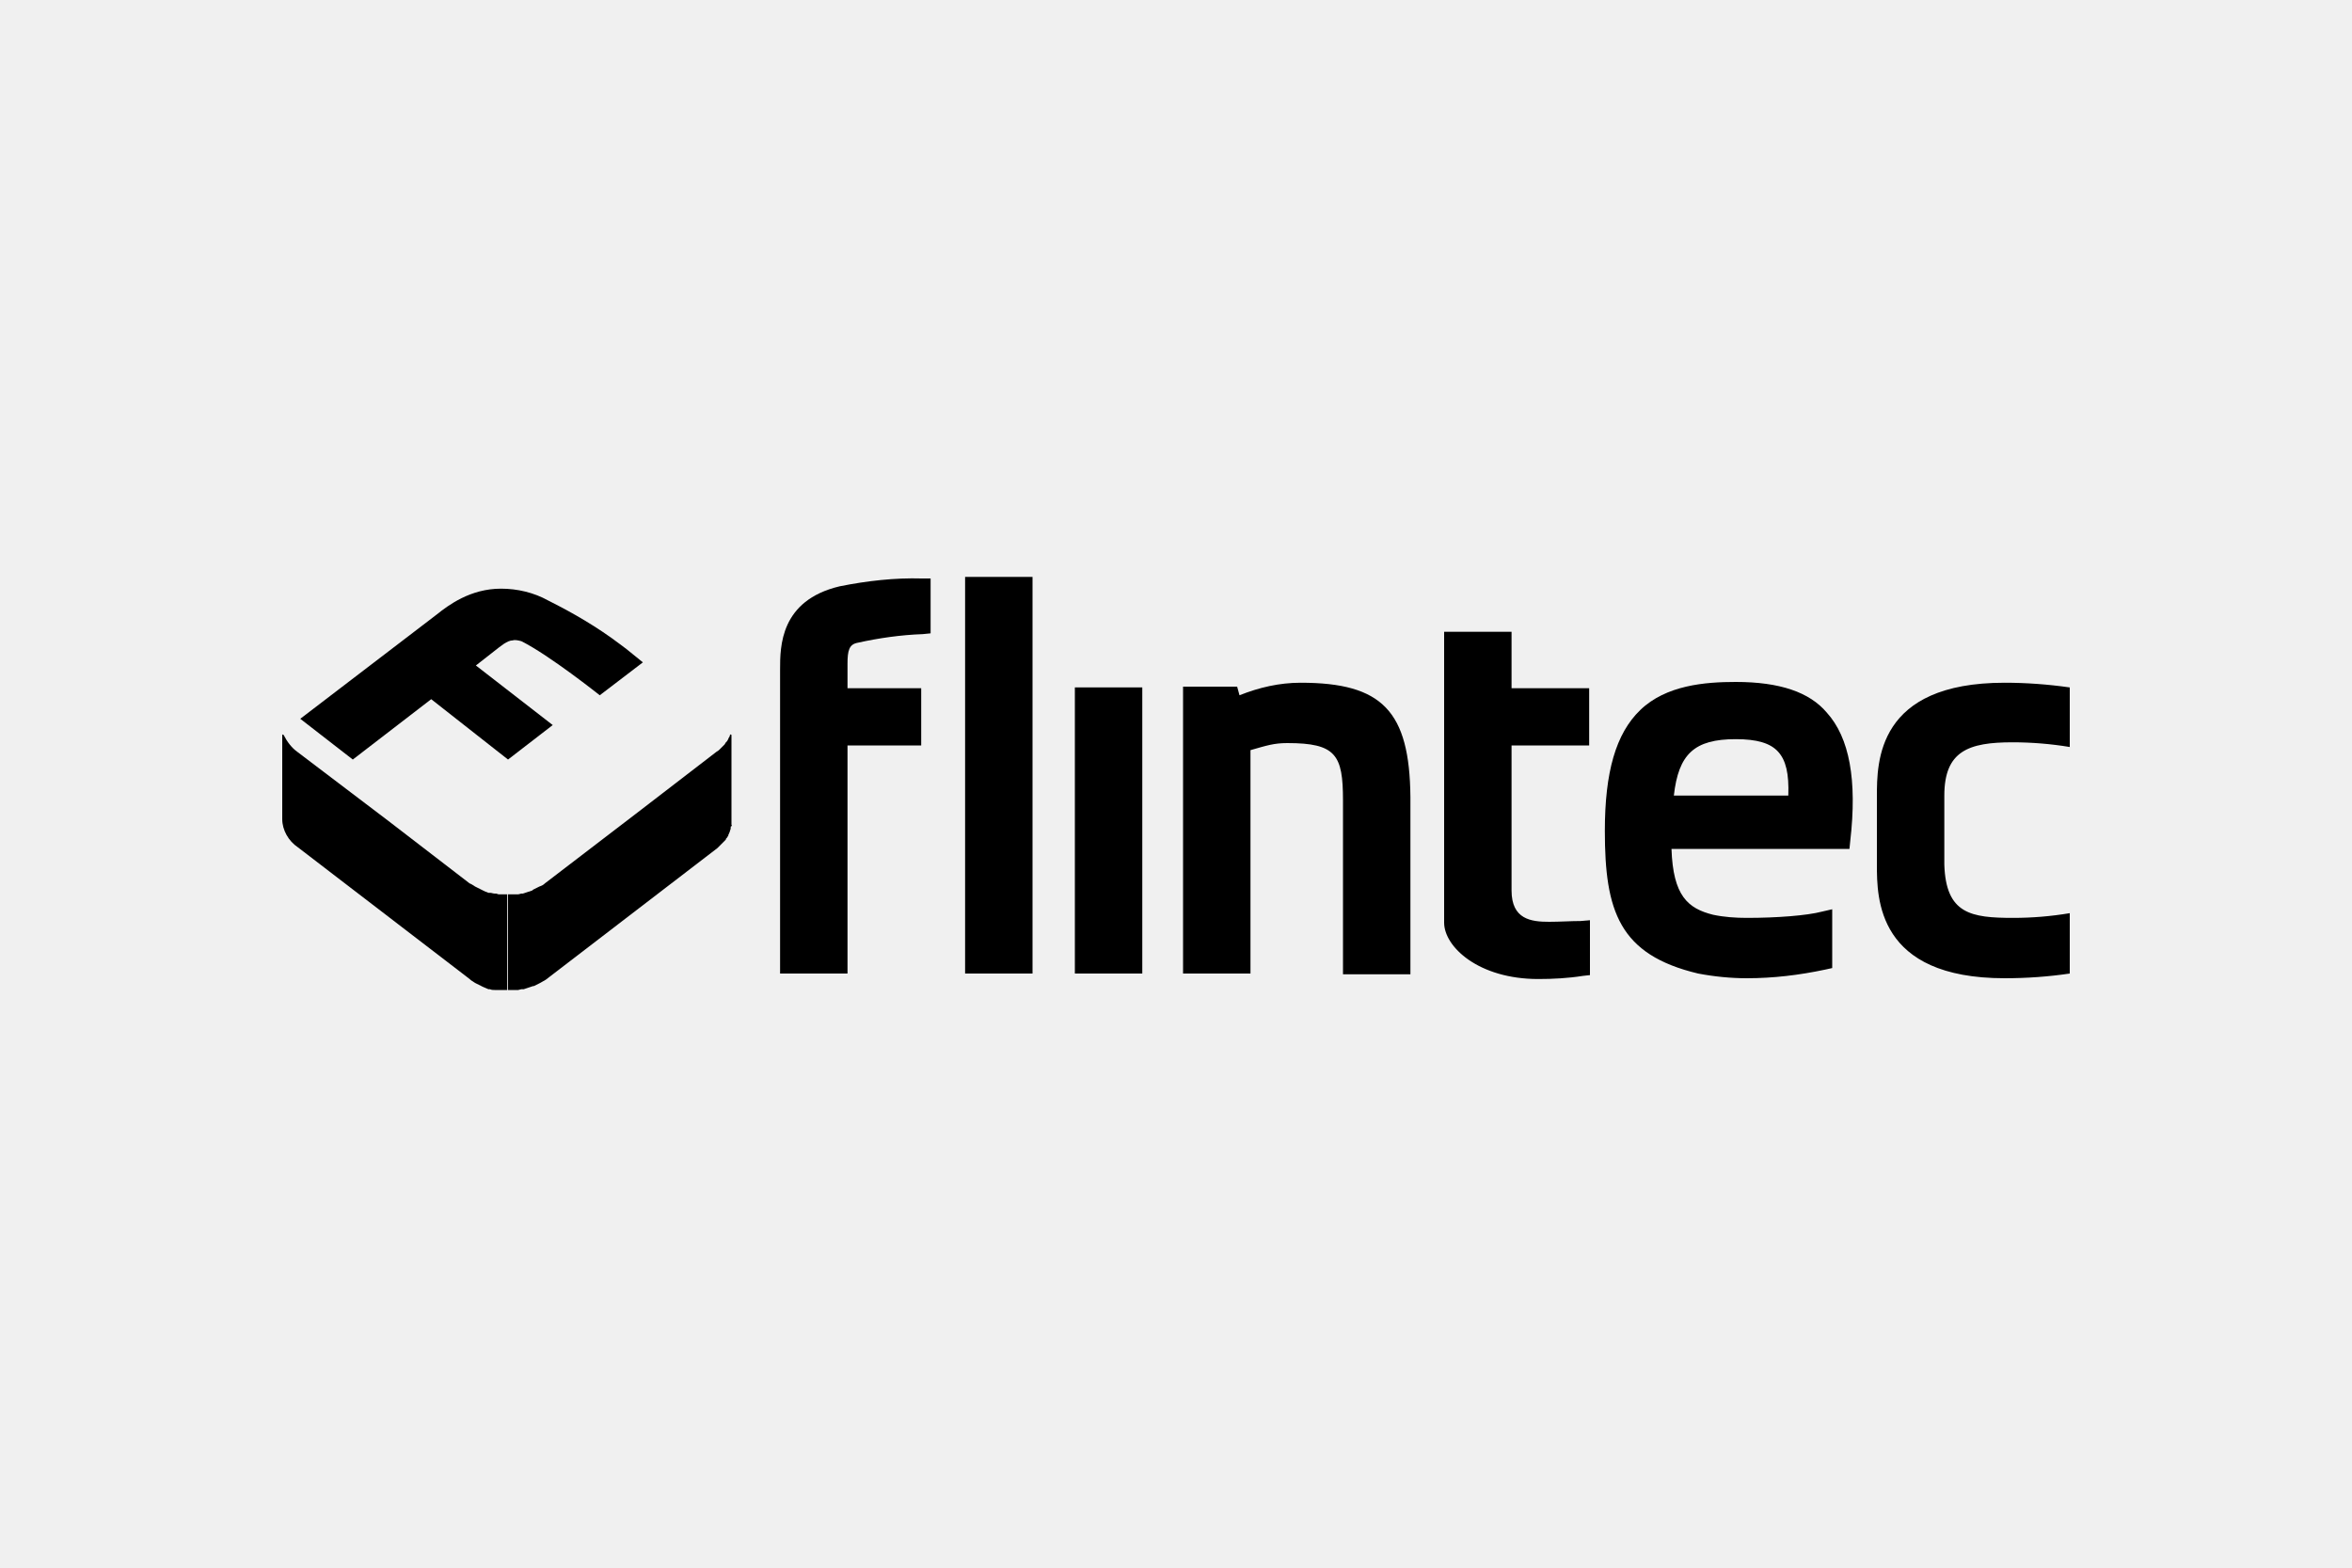
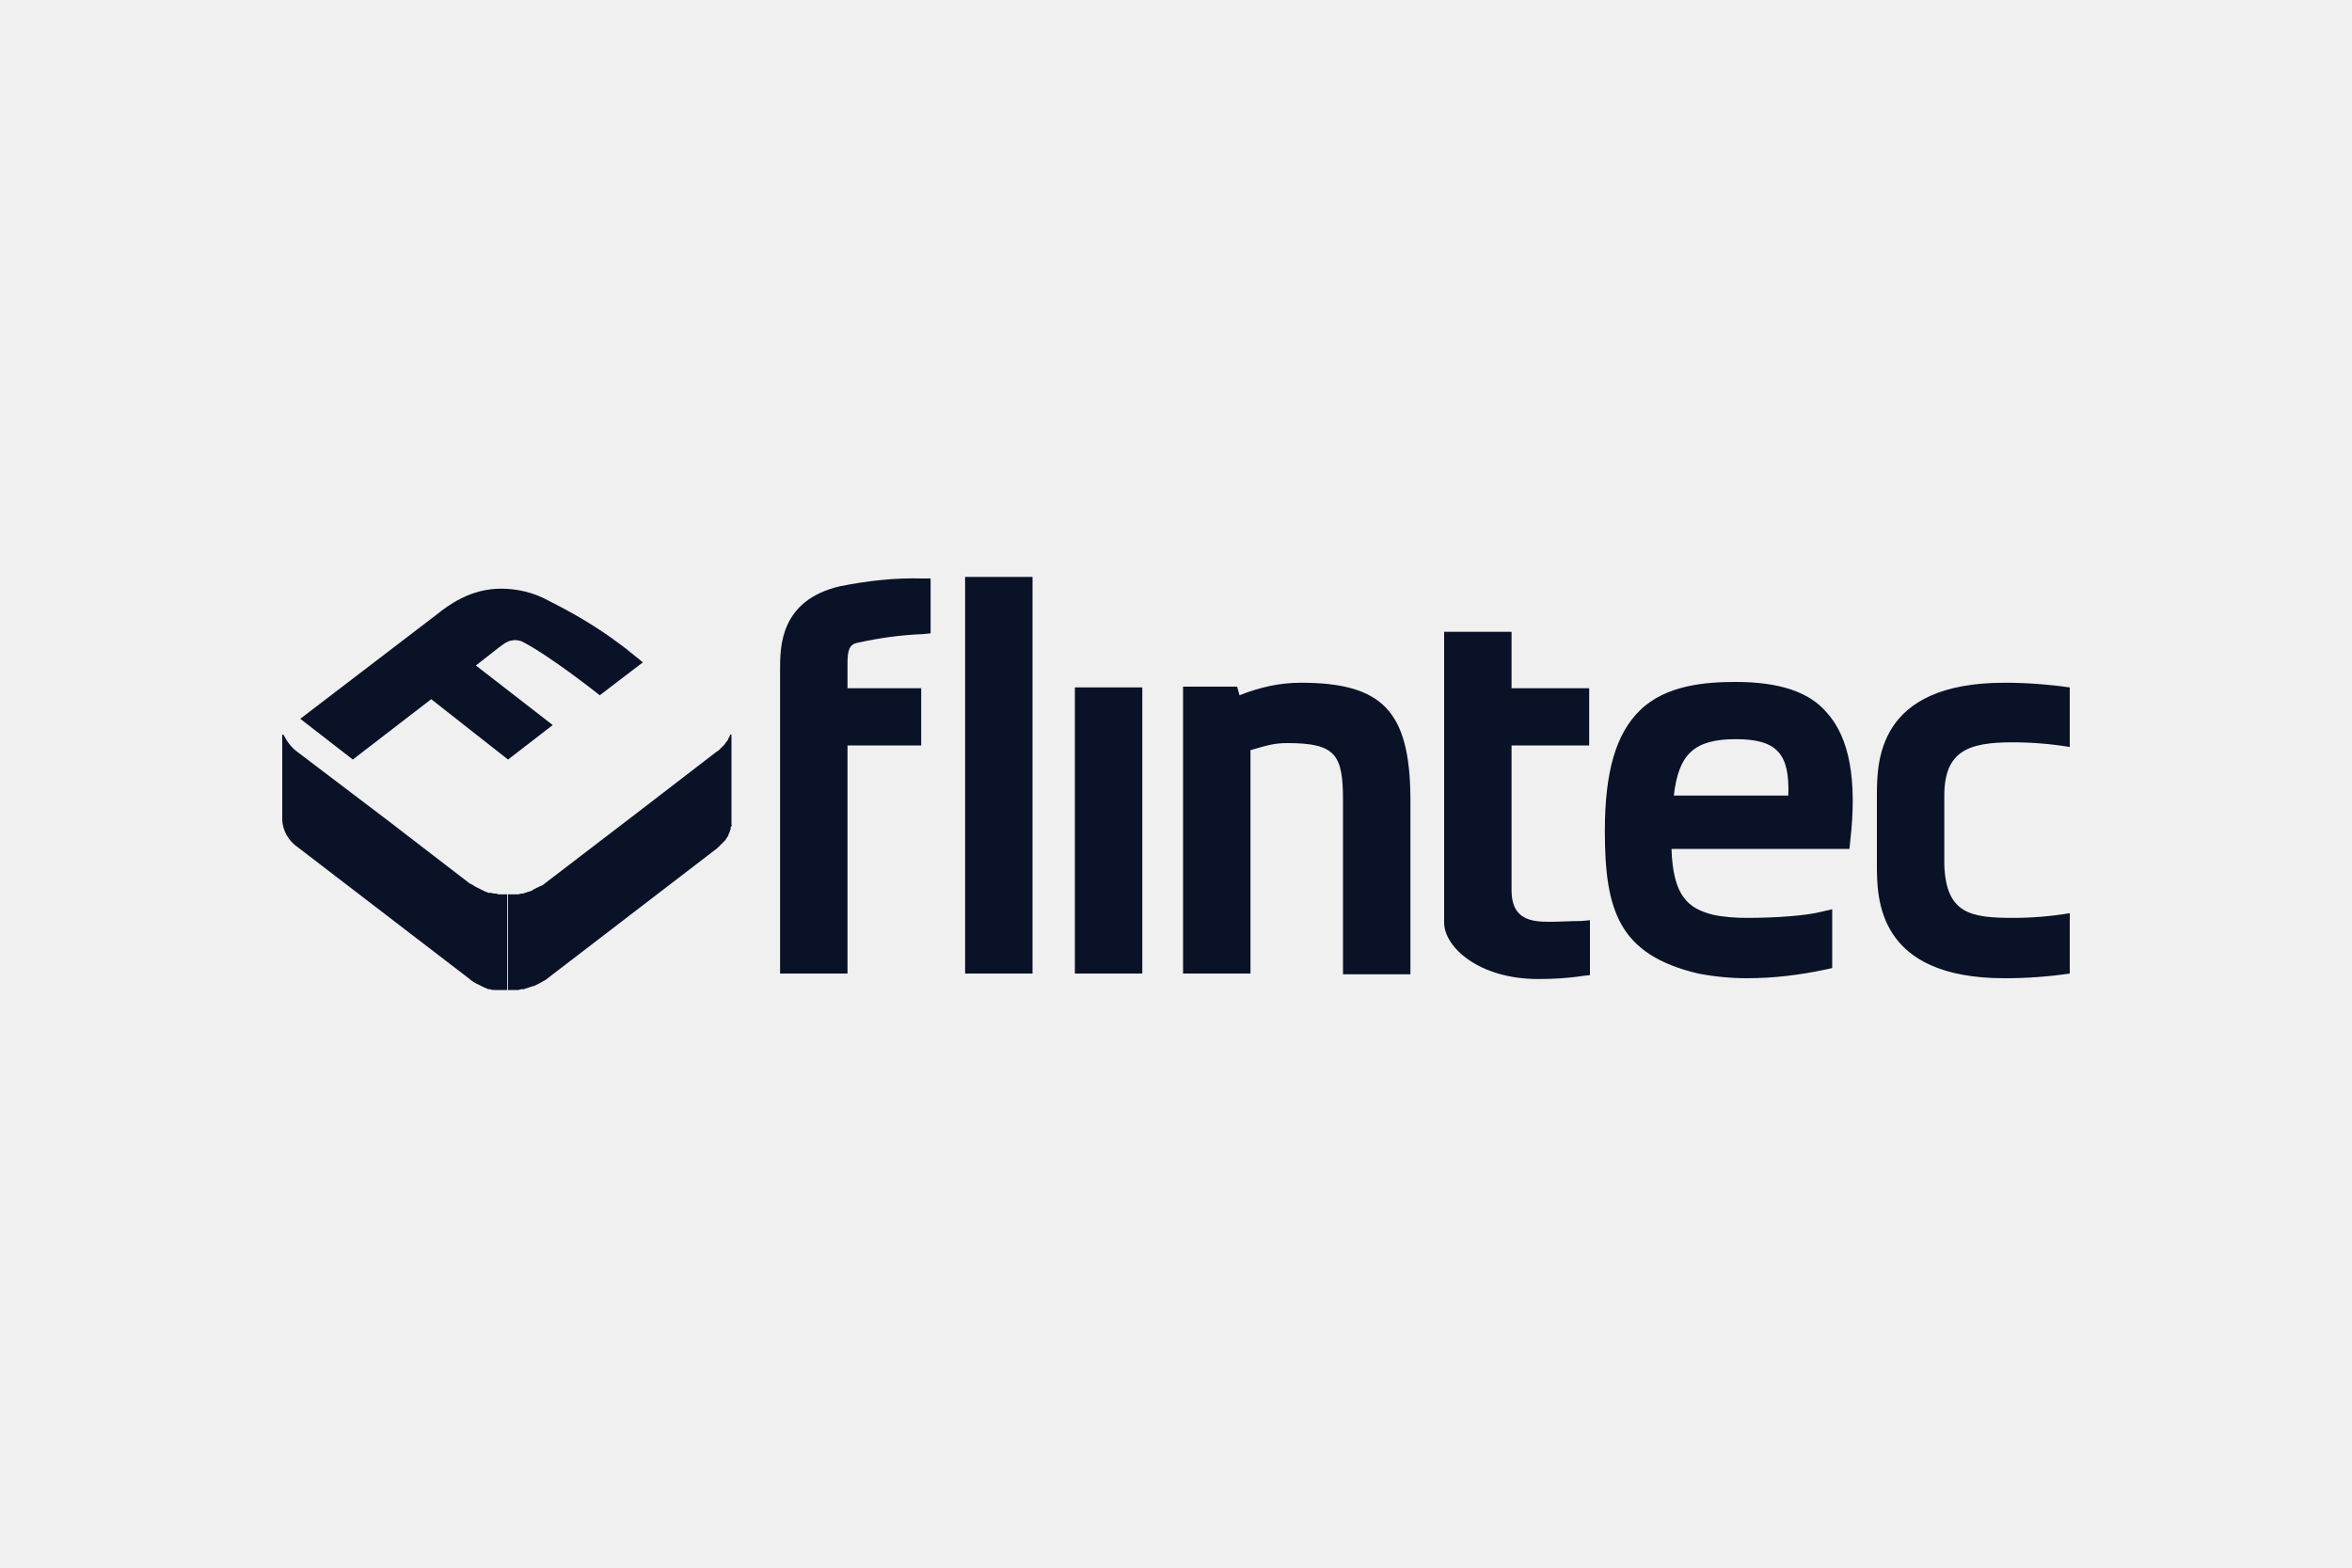
<svg xmlns="http://www.w3.org/2000/svg" version="1.1" id="Ebene_1" x="0px" y="0px" viewBox="0 0 300 200" style="enable-background:new 0 0 300 200;" xml:space="preserve">
  <style type="text/css">
	.st0{fill:#0A1227;}
	.st1{fill-rule:evenodd;clip-rule:evenodd;fill:#0A1227;}
	.st2{fill:url(#path58_2_);}
	.st3{fill-rule:evenodd;clip-rule:evenodd;fill:#194473;}
	.st4{fill:none;stroke:#194473;stroke-width:1.18;stroke-miterlimit:5.333;}
	.st5{fill-rule:evenodd;clip-rule:evenodd;}
	.st6{fill:#008948;}
	.st7{fill-rule:evenodd;clip-rule:evenodd;fill:#008948;}
	.st8{fill:#004E9E;}
	.st9{fill:#1A1A18;}
	.st10{fill:#FFFFFF;}
	.st11{fill:#76BC21;}
	.st12{fill:#1D1D1B;}
	.st13{fill-rule:evenodd;clip-rule:evenodd;fill:#1D1D1B;}
	.st14{fill:#E31513;}
	.st15{fill:#E60001;}
	.st16{fill:#333333;}
	.st17{fill:#BBBDC0;}
	.st18{fill:#1D3B6D;}
	.st19{fill-rule:evenodd;clip-rule:evenodd;fill:#1D3B6D;}
	.st20{fill:#FFFFFF;stroke:#BBBDC0;stroke-width:0.275;stroke-miterlimit:3.864;}
	.st21{fill:#005B53;}
	.st22{fill:#FF6C0E;}
	.st23{fill:#134094;}
	.st24{fill:#D2022F;}
	.st25{fill:#9D9D9C;}
	.st26{fill:#93B894;}
	.st27{filter:url(#Adobe_OpacityMaskFilter);}
	.st28{fill-rule:evenodd;clip-rule:evenodd;fill:#FFFFFF;}
	.st29{mask:url(#logo-hagesued-b_2_);fill:#FF7200;}
	.st30{filter:url(#Adobe_OpacityMaskFilter_1_);}
	.st31{mask:url(#logo-hagesued-d_2_);fill:#7F3D39;}
	.st32{fill:#FEFEFE;}
	.st33{fill:#606060;}
	.st34{filter:url(#Adobe_OpacityMaskFilter_2_);}
	.st35{mask:url(#logo-hagesued-b_1_);fill:#606060;}
	.st36{fill:none;stroke:#000000;stroke-miterlimit:10;}
	.st37{fill:none;}
	.st38{clip-path:url(#SVGID_2_);fill:#444543;}
	.st39{clip-path:url(#SVGID_4_);}
	.st40{clip-path:url(#SVGID_6_);fill:#D0D0D0;}
	.st41{clip-path:url(#SVGID_8_);fill:#D0D0D0;}
- 	.st42{fill:#1C1C1C;}
- 	.st43{fill-rule:evenodd;clip-rule:evenodd;fill:#1C1C1C;}
- 	.st44{fill:#3F3E3C;}
- 	.st45{fill:#2374BA;}
- 	.st46{fill:#AEB2B5;}
- 	.st47{fill-rule:evenodd;clip-rule:evenodd;fill:#164194;}
- 	.st48{fill:#E30613;}
- 	.st49{fill-rule:evenodd;clip-rule:evenodd;fill:#DC911B;}
- 	.st50{fill:#DC911B;}
- 	.st51{fill:#FF0066;}
+ 	.st42{fill:#3F3E3C;}
+ 	.st43{fill:#2374BA;}
+ 	.st44{fill:#AEB2B5;}
+ 	.st45{fill-rule:evenodd;clip-rule:evenodd;fill:#164194;}
+ 	.st46{fill:#E30613;}
+ 	.st47{fill-rule:evenodd;clip-rule:evenodd;fill:#DC911B;}
+ 	.st48{fill:#DC911B;}
+ 	.st49{fill:#FF0066;}
</style>
  <g>
-     <path d="M107.1,74.8c-7.6,1.8-7.6,7.7-7.6,10.6v38.8h8.6V95.1h9.4v-7.3h-9.4v-3.1c0-1.7,0.2-2.5,1.3-2.7c2.7-0.6,5.5-1,8.3-1.1   l1-0.1v-7h-1.1C114.1,73.7,110.6,74.1,107.1,74.8z M123.1,73.6h8.6v50.6h-8.6V73.6z M137.1,87.7h8.6v36.5h-8.6V87.7z M165.9,87.1   c-2.7,0-5.3,0.6-7.8,1.6l-0.3-1.1h-6.9v36.6h8.6V95.7c2.1-0.6,3-0.9,4.7-0.9c6.2,0,7.1,1.5,7.1,7.3v22.2h8.6v-22.6   C179.8,90.7,176.3,87.1,165.9,87.1L165.9,87.1z M197.6,117.6c-2.3,0-4.8-0.3-4.8-4V95.1h9.9v-7.3h-9.9v-7.2h-8.6v37.1   c0,3.1,4.4,7.2,12,7.2c1.9,0,3.8-0.1,5.7-0.4l0.9-0.1v-7l-1.2,0.1C200.4,117.5,198.9,117.6,197.6,117.6z M221.4,87   c-3.9,0-8.9,0.4-12.2,3.6c-3.1,3-4.5,7.9-4.5,15.4c0,10.2,1.8,15.8,11.9,18.2h0c2.1,0.4,4.2,0.6,6.2,0.6c3.4,0,6.7-0.4,10-1.1   l0.9-0.2v-7.5l-1.3,0.3c-1.9,0.5-5.7,0.8-9.6,0.8c-1.4,0-2.9-0.1-4.3-0.4c-3.2-0.8-5.1-2.4-5.3-8.4h22.7l0.1-1   c0.9-7.8-0.1-13.2-3-16.4C230.8,88.3,227,87,221.4,87z M221.4,94.3c2.7,0,4.4,0.5,5.4,1.6c1,1.1,1.4,2.8,1.3,5.6h-14.6   C214.1,96.2,216.1,94.3,221.4,94.3z M264,116.5c-2.4,0.4-4.8,0.6-7.2,0.6c-5.4,0-8.6-0.5-8.8-6.8v-8.8c0-5.7,3.1-6.8,8.7-6.8   c2.4,0,4.9,0.2,7.3,0.6v-7.6c-2.8-0.4-5.6-0.6-8.3-0.6c-16.3,0-16.3,10.1-16.3,14.5v8.7c0,4.3,0,14.5,16.3,14.5   c2.8,0,5.6-0.2,8.3-0.6V116.5z" />
-     <path d="M63.9,75.1c2.1,0,4.2,0.5,6,1.5c3.2,1.6,6.3,3.4,9.2,5.6l0.8,0.6l2.1,1.7l-5.5,4.2c0,0-6.4-5.1-10-6.9   c-0.4-0.1-0.8-0.2-1.1-0.1c-0.7,0-1.5,0.7-2.4,1.4l-2.3,1.8l9.8,7.6l-5.7,4.4L55,89.2l-10,7.7l-6.7-5.2l15.7-12l1.7-1.3   C57.2,77.2,60,75.1,63.9,75.1z M64.2,114.1h-0.3l-0.3,0l-0.3-0.1l-0.2,0c-0.2,0-0.4-0.1-0.6-0.1l-0.2,0c-0.3-0.1-0.5-0.2-0.7-0.3   l-0.2-0.1c-0.2-0.1-0.4-0.2-0.6-0.3l-0.2-0.1c-0.2-0.1-0.4-0.3-0.7-0.4l-10.4-8l-11.6-8.8c-0.7-0.5-1.3-1.3-1.7-2.1   c0,0-0.1-0.1-0.1-0.1c-0.1,0-0.1,0.1-0.1,0.1v10.7c0,1.4,0.8,2.8,2,3.6l21.9,16.8c0.2,0.2,0.4,0.3,0.7,0.5l0.2,0.1   c0.2,0.1,0.4,0.2,0.6,0.3l0.2,0.1c0.2,0.1,0.5,0.2,0.7,0.3l0.2,0c0.2,0.1,0.4,0.1,0.6,0.1l0.1,0h0.1l0.3,0l0.3,0h0.8v-12.2   L64.2,114.1z" />
-     <path d="M93.3,93.8c0-0.1-0.1-0.1-0.1-0.1l0,0c-0.1,0-0.1,0.1-0.1,0.1c0,0.1-0.1,0.3-0.2,0.4l0,0.1c-0.1,0.1-0.1,0.2-0.2,0.3   l-0.1,0.1c-0.1,0.1-0.1,0.2-0.2,0.3l-0.2,0.2l-0.2,0.2l-0.2,0.2c-0.1,0.1-0.2,0.2-0.4,0.3l-10.4,8l-11.5,8.8   c-0.2,0.2-0.4,0.3-0.7,0.4l-0.2,0.1c-0.2,0.1-0.4,0.2-0.6,0.3l-0.1,0.1l-0.3,0.1l-0.3,0.1l-0.3,0.1l-0.3,0.1l-0.2,0l-0.4,0.1   l-0.2,0l-0.3,0c-0.3,0-0.6,0-0.8,0v12.2c0.3,0,0.6,0,0.8,0h0.1l0.2,0l0.2,0l0.4-0.1l0.2,0h0.1l0.3-0.1l0.3-0.1l0.3-0.1l0.3-0.1h0   l0.1,0c0.2-0.1,0.4-0.2,0.6-0.3l0.2-0.1c0.2-0.1,0.5-0.3,0.7-0.4l21.9-16.8l0.2-0.2l0.1-0.1l0.2-0.2l0.2-0.2l0.2-0.2l0.1-0.1   c0.1-0.1,0.1-0.1,0.1-0.2l0.1-0.1c0.1-0.1,0.1-0.2,0.2-0.3l0-0.1c0.1-0.1,0.1-0.3,0.2-0.4c0,0,0-0.1,0-0.1c0,0,0.1-0.2,0.1-0.3   s0,0,0-0.1s0-0.2,0.1-0.2s0-0.2,0-0.2s0-0.2,0-0.2L93.3,93.8L93.3,93.8z" />
+     <path class="st0" d="M107.1,74.8c-7.6,1.8-7.6,7.7-7.6,10.6v38.8h8.6V95.1h9.4v-7.3h-9.4v-3.1c0-1.7,0.2-2.5,1.3-2.7   c2.7-0.6,5.5-1,8.3-1.1l1-0.1v-7h-1.1C114.1,73.7,110.6,74.1,107.1,74.8z M123.1,73.6h8.6v50.6h-8.6V73.6z M137.1,87.7h8.6v36.5   h-8.6V87.7z M165.9,87.1c-2.7,0-5.3,0.6-7.8,1.6l-0.3-1.1h-6.9v36.6h8.6V95.7c2.1-0.6,3-0.9,4.7-0.9c6.2,0,7.1,1.5,7.1,7.3v22.2   h8.6v-22.6C179.8,90.7,176.3,87.1,165.9,87.1L165.9,87.1z M197.6,117.6c-2.3,0-4.8-0.3-4.8-4V95.1h9.9v-7.3h-9.9v-7.2h-8.6v37.1   c0,3.1,4.4,7.2,12,7.2c1.9,0,3.8-0.1,5.7-0.4l0.9-0.1v-7l-1.2,0.1C200.4,117.5,198.9,117.6,197.6,117.6z M221.4,87   c-3.9,0-8.9,0.4-12.2,3.6c-3.1,3-4.5,7.9-4.5,15.4c0,10.2,1.8,15.8,11.9,18.2h0c2.1,0.4,4.2,0.6,6.2,0.6c3.4,0,6.7-0.4,10-1.1   l0.9-0.2v-7.5l-1.3,0.3c-1.9,0.5-5.7,0.8-9.6,0.8c-1.4,0-2.9-0.1-4.3-0.4c-3.2-0.8-5.1-2.4-5.3-8.4h22.7l0.1-1   c0.9-7.8-0.1-13.2-3-16.4C230.8,88.3,227,87,221.4,87z M221.4,94.3c2.7,0,4.4,0.5,5.4,1.6c1,1.1,1.4,2.8,1.3,5.6h-14.6   C214.1,96.2,216.1,94.3,221.4,94.3z M264,116.5c-2.4,0.4-4.8,0.6-7.2,0.6c-5.4,0-8.6-0.5-8.8-6.8v-8.8c0-5.7,3.1-6.8,8.7-6.8   c2.4,0,4.9,0.2,7.3,0.6v-7.6c-2.8-0.4-5.6-0.6-8.3-0.6c-16.3,0-16.3,10.1-16.3,14.5v8.7c0,4.3,0,14.5,16.3,14.5   c2.8,0,5.6-0.2,8.3-0.6V116.5z" />
+     <path class="st0" d="M63.9,75.1c2.1,0,4.2,0.5,6,1.5c3.2,1.6,6.3,3.4,9.2,5.6l0.8,0.6l2.1,1.7l-5.5,4.2c0,0-6.4-5.1-10-6.9   c-0.4-0.1-0.8-0.2-1.1-0.1c-0.7,0-1.5,0.7-2.4,1.4l-2.3,1.8l9.8,7.6l-5.7,4.4L55,89.2l-10,7.7l-6.7-5.2l15.7-12l1.7-1.3   C57.2,77.2,60,75.1,63.9,75.1z M64.2,114.1h-0.3l-0.3,0l-0.3-0.1l-0.2,0c-0.2,0-0.4-0.1-0.6-0.1l-0.2,0c-0.3-0.1-0.5-0.2-0.7-0.3   l-0.2-0.1c-0.2-0.1-0.4-0.2-0.6-0.3l-0.2-0.1c-0.2-0.1-0.4-0.3-0.7-0.4l-10.4-8l-11.6-8.8c-0.7-0.5-1.3-1.3-1.7-2.1   c0,0-0.1-0.1-0.1-0.1c-0.1,0-0.1,0.1-0.1,0.1v10.7c0,1.4,0.8,2.8,2,3.6l21.9,16.8c0.2,0.2,0.4,0.3,0.7,0.5l0.2,0.1   c0.2,0.1,0.4,0.2,0.6,0.3l0.2,0.1c0.2,0.1,0.5,0.2,0.7,0.3l0.2,0c0.2,0.1,0.4,0.1,0.6,0.1l0.1,0h0.1l0.3,0l0.3,0h0.8v-12.2   L64.2,114.1z" />
+     <path class="st0" d="M93.3,93.8c0-0.1-0.1-0.1-0.1-0.1l0,0c-0.1,0-0.1,0.1-0.1,0.1c0,0.1-0.1,0.3-0.2,0.4l0,0.1   c-0.1,0.1-0.1,0.2-0.2,0.3l-0.1,0.1c-0.1,0.1-0.1,0.2-0.2,0.3l-0.2,0.2l-0.2,0.2l-0.2,0.2c-0.1,0.1-0.2,0.2-0.4,0.3l-10.4,8   l-11.5,8.8c-0.2,0.2-0.4,0.3-0.7,0.4l-0.2,0.1c-0.2,0.1-0.4,0.2-0.6,0.3l-0.1,0.1l-0.3,0.1l-0.3,0.1l-0.3,0.1l-0.3,0.1l-0.2,0   l-0.4,0.1l-0.2,0l-0.3,0c-0.3,0-0.6,0-0.8,0v12.2c0.3,0,0.6,0,0.8,0h0.1l0.2,0l0.2,0l0.4-0.1l0.2,0h0.1l0.3-0.1l0.3-0.1l0.3-0.1   l0.3-0.1h0l0.1,0c0.2-0.1,0.4-0.2,0.6-0.3l0.2-0.1c0.2-0.1,0.5-0.3,0.7-0.4l21.9-16.8l0.2-0.2l0.1-0.1l0.2-0.2l0.2-0.2l0.2-0.2   l0.1-0.1c0.1-0.1,0.1-0.1,0.1-0.2l0.1-0.1c0.1-0.1,0.1-0.2,0.2-0.3l0-0.1c0.1-0.1,0.1-0.3,0.2-0.4c0,0,0-0.1,0-0.1   c0,0,0.1-0.2,0.1-0.3s0,0,0-0.1s0-0.2,0.1-0.2s0-0.2,0-0.2s0-0.2,0-0.2L93.3,93.8L93.3,93.8z" />
  </g>
</svg>
